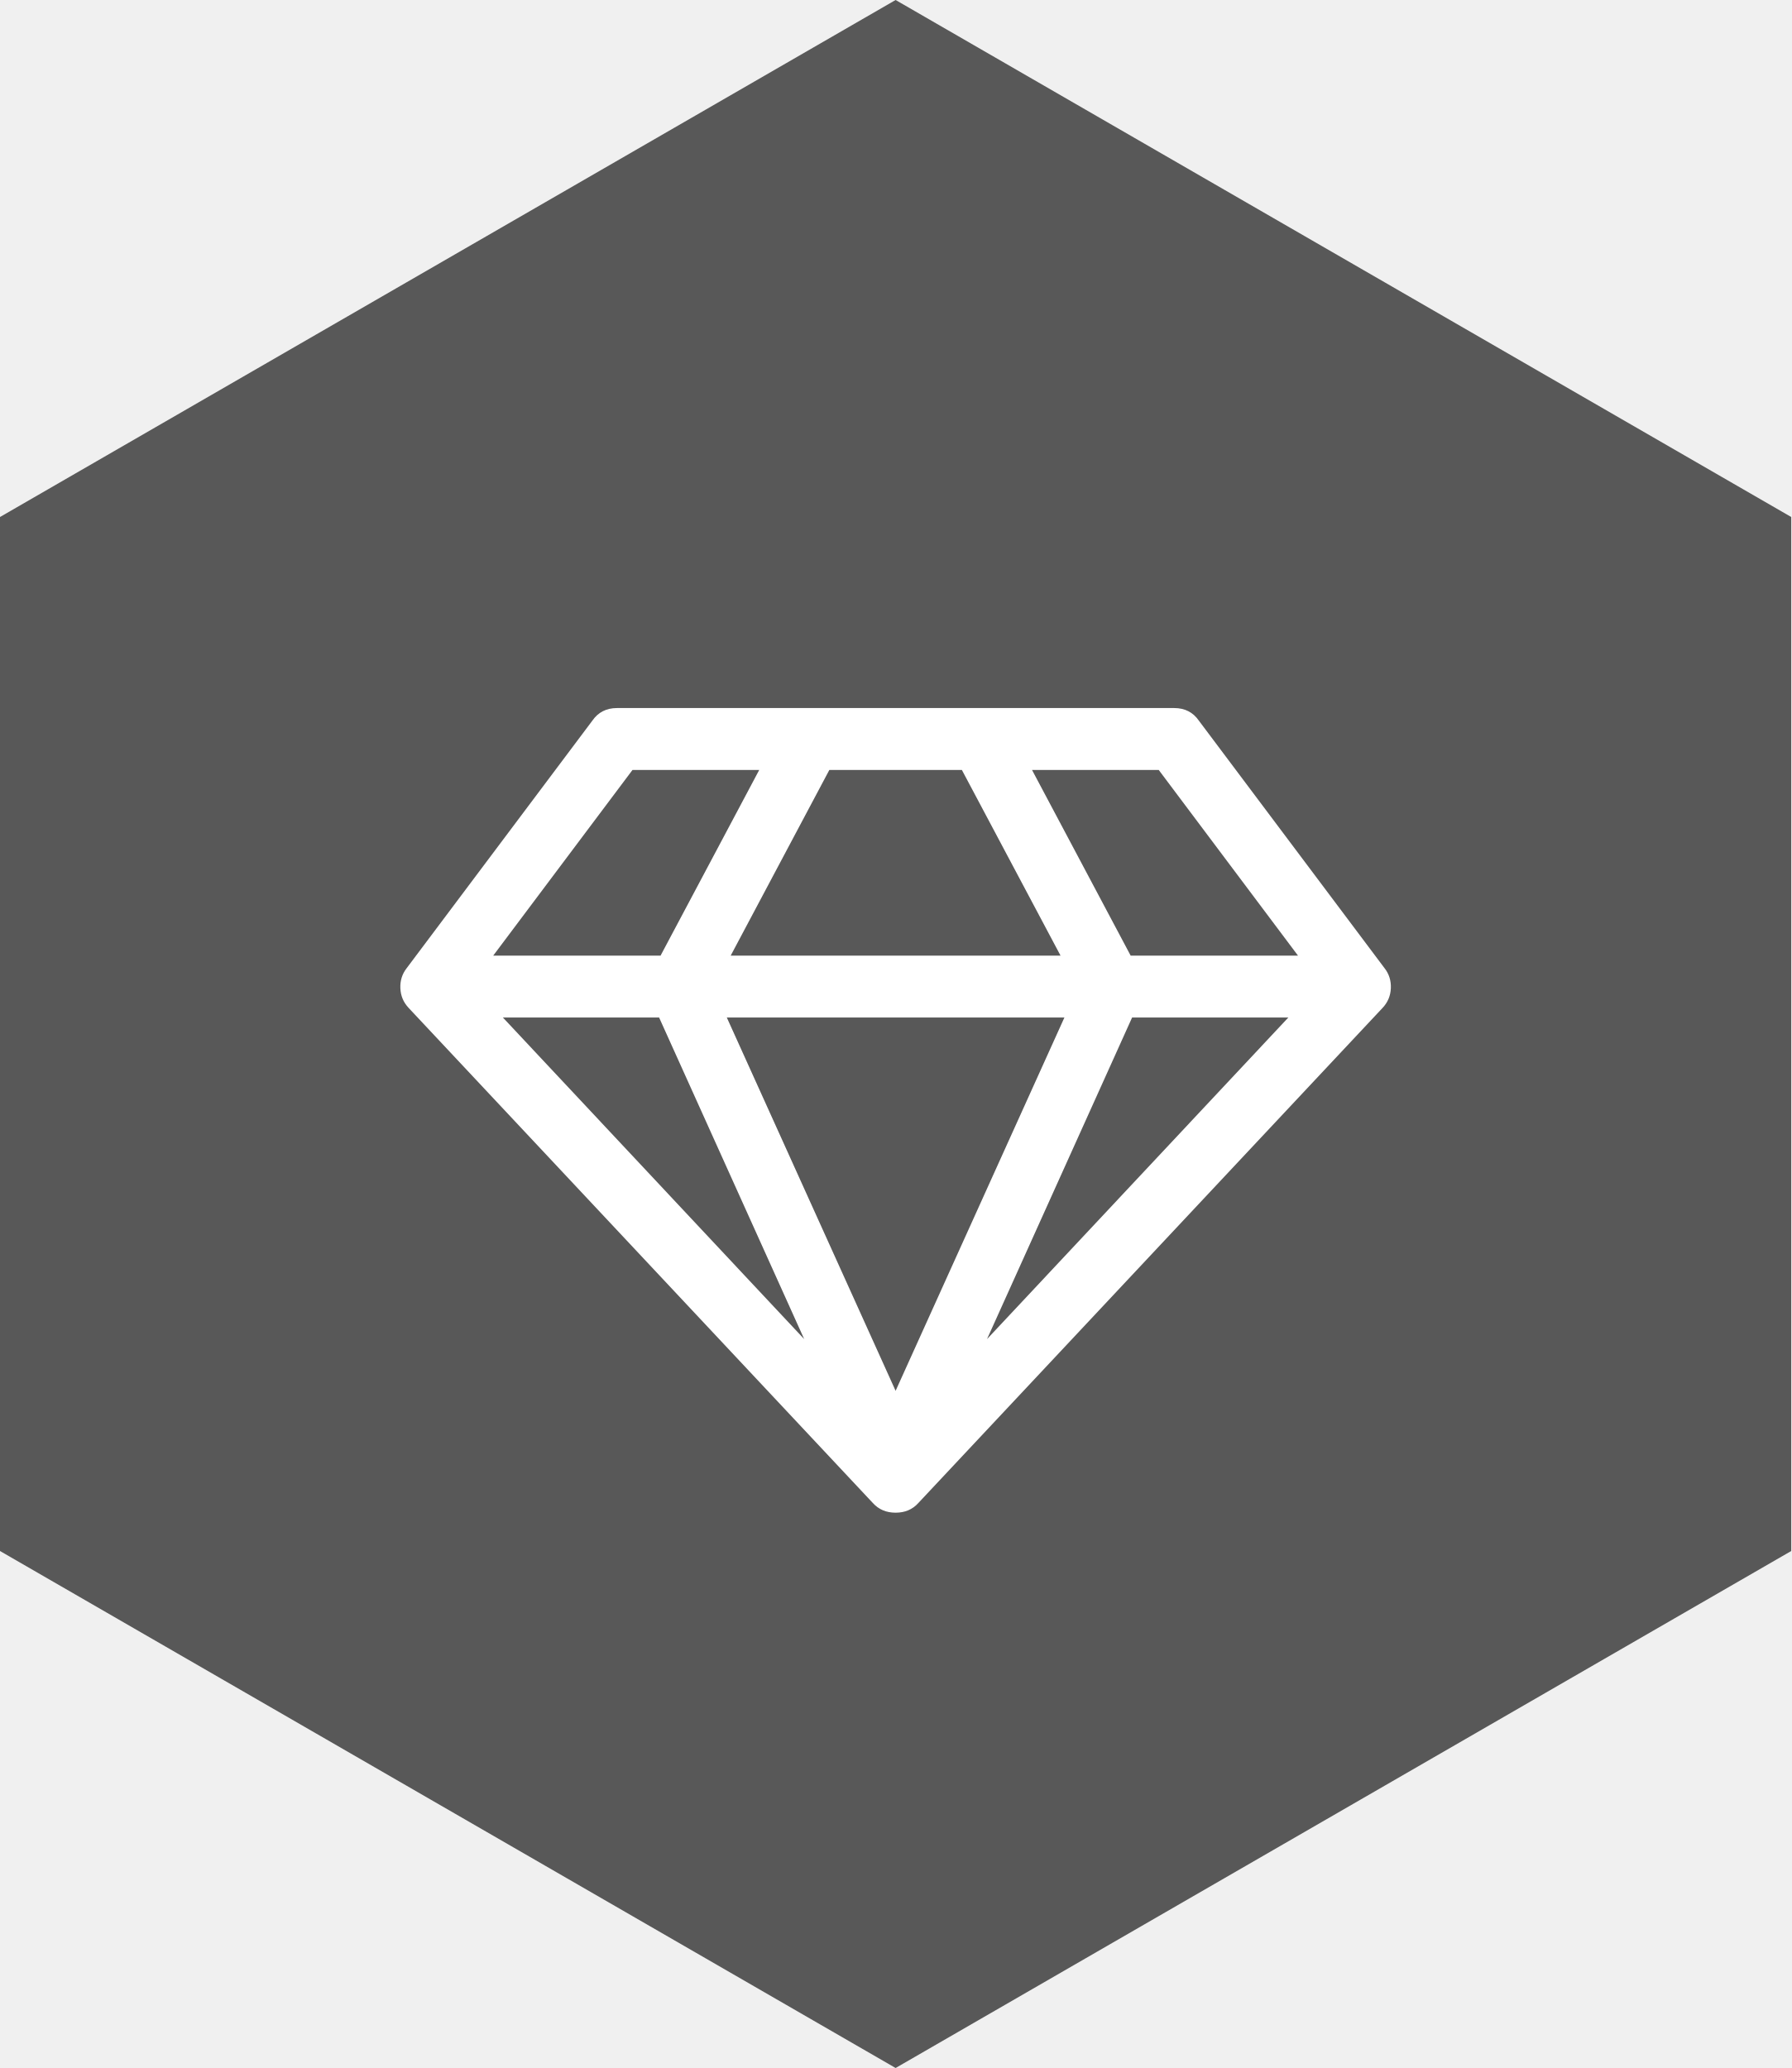
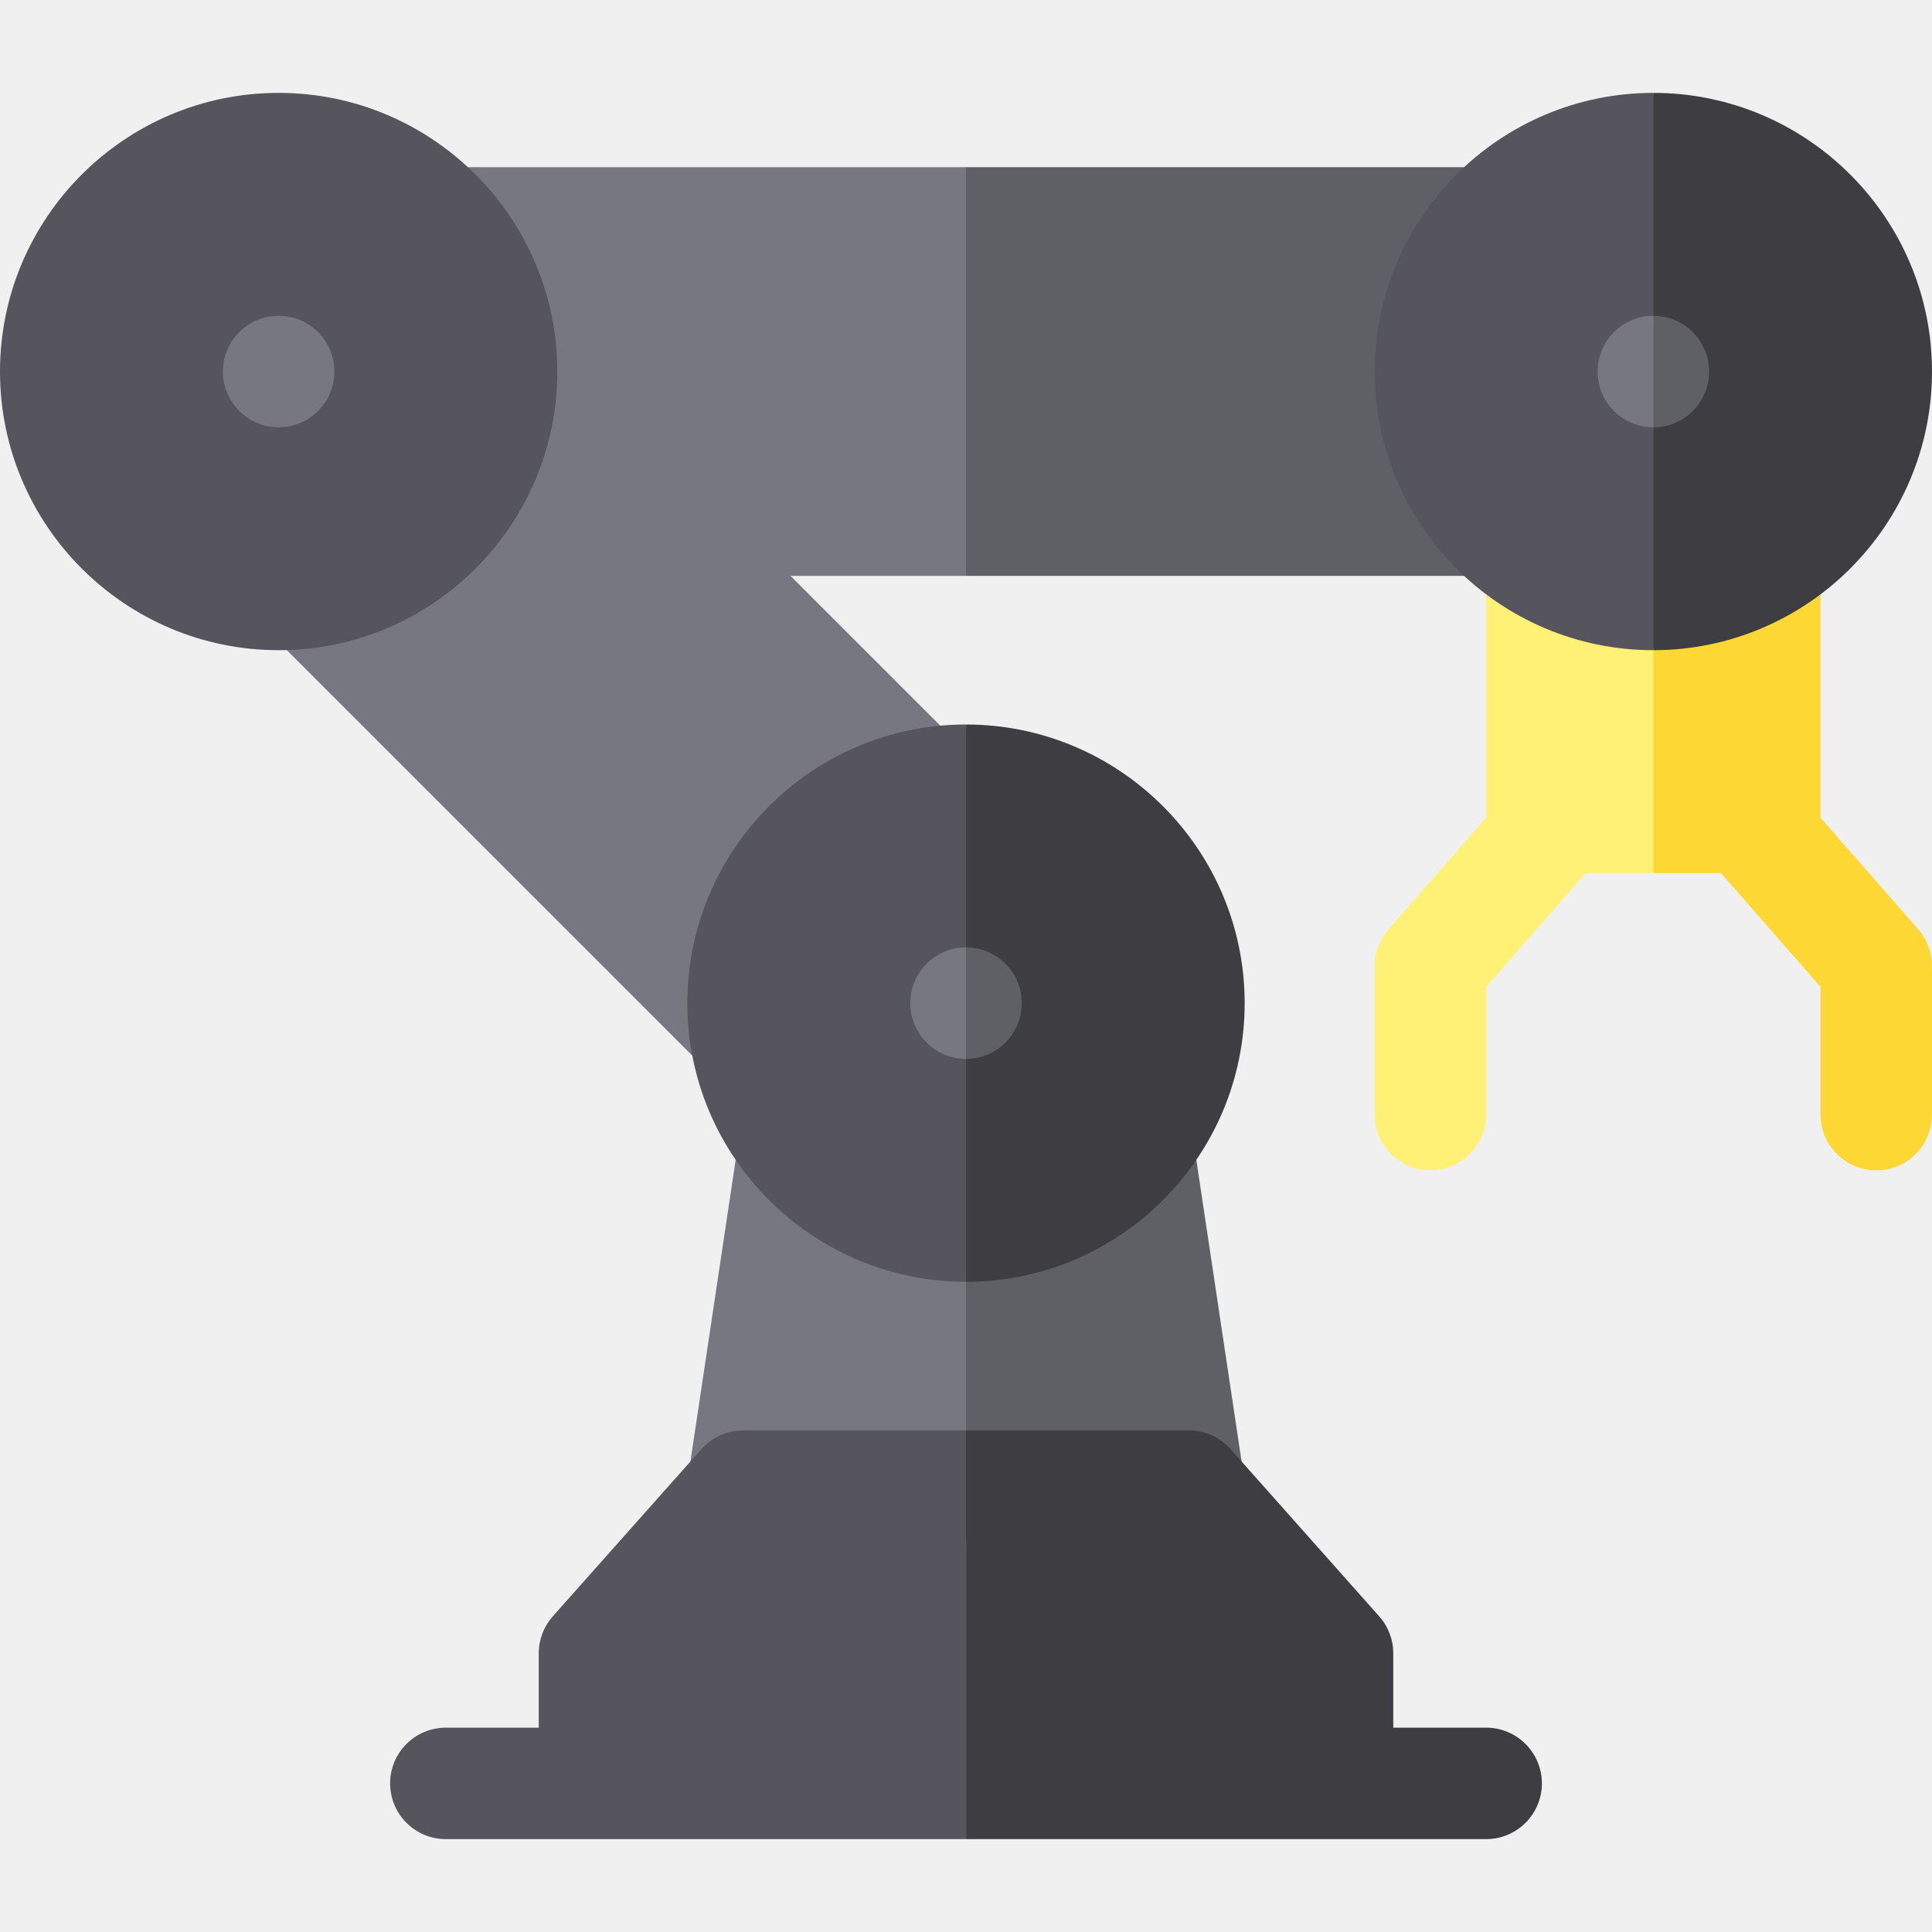
- <svg xmlns="http://www.w3.org/2000/svg" version="1.1" id="Layer_1" x="0px" y="0px" width="149.167px" height="172.243px" viewBox="0 0 149.167 172.243" enable-background="new 0 0 149.167 172.243" xml:space="preserve">
-   <polygon fill="#585858" points="149.167,129.183 74.583,172.243 0,129.183 0,43.061 74.583,0 149.167,43.061 " />
-   <path fill="#FFFFFF" d="M41.88,84.75l25.09,26.783L54.889,84.75H41.88z M74.583,115.841L88.64,84.75H60.527L74.583,115.841z   M55.009,79.594l8.217-15.466H52.673l-11.6,15.466H55.009z M82.196,111.533l25.091-26.783h-13.01L82.196,111.533z M60.849,79.594  h27.469l-8.217-15.466H69.065L60.849,79.594z M94.157,79.594h13.936L96.494,64.128H85.942L94.157,79.594z M99.835,60.02  l15.467,20.621c0.376,0.483,0.55,1.04,0.523,1.671c-0.027,0.632-0.257,1.174-0.686,1.632l-38.664,41.243  c-0.483,0.536-1.113,0.804-1.893,0.804c-0.778,0-1.408-0.268-1.892-0.804L34.026,83.944c-0.429-0.457-0.658-1-0.685-1.632  c-0.027-0.631,0.147-1.188,0.523-1.671L49.331,60.02c0.484-0.699,1.168-1.047,2.054-1.047h46.398  C98.667,58.973,99.353,59.322,99.835,60.02z" />
+ <svg xmlns="http://www.w3.org/2000/svg" version="1.1" id="Capa_1" x="0px" y="0px" viewBox="0 0 520 520" style="enable-background:new 0 0 520 520;" xml:space="preserve" width="512" height="512">
+   <g id="XMLID_1259_">
+     <path id="XMLID_1260_" style="fill:#FFF176;" d="M422.514,138.971c-4.642-2.688-10.363-2.689-15.007-0.012   c-4.645,2.679-7.507,7.633-7.507,12.994V220c0,0.025,0.004,0.049,0.004,0.073l-26.293,30.049C371.318,252.856,370,256.366,370,260   v40c0,8.284,6.716,15,15,15s15-6.716,15-15v-34.364L426.807,235H445l10.008-40L445,145   C437.105,145,429.329,142.915,422.514,138.971z" />
+     <path id="XMLID_1261_" style="fill:#FDD835;" d="M516.289,250.122l-26.293-30.049c0-0.025,0.004-0.049,0.004-0.073v-68.047   c0-5.361-2.862-10.315-7.507-12.994c-4.644-2.678-10.365-2.674-15.007,0.012C460.671,142.915,452.895,145,445,145v90h18.193   L490,265.636V300c0,8.284,6.716,15,15,15s15-6.716,15-15v-40C520,256.366,518.682,252.856,516.289,250.122z" />
+     <path id="XMLID_1264_" style="fill:#767780;" d="M260,315c-13.449,0-26.091-5.951-34.683-16.328   c-3.773-4.557-9.874-6.474-15.574-4.885c-5.7,1.586-9.936,6.375-10.813,12.227l-13.764,91.762   c-0.647,4.318,0.618,8.704,3.468,12.013c2.85,3.31,7,5.212,11.366,5.212h60.015l10.008-45.5L260.015,315   C260.01,315,260.005,315,260,315z" />
+     <path id="XMLID_1267_" style="fill:#5F6066;" d="M334.834,397.775l-13.764-91.762c-0.878-5.852-5.113-10.641-10.813-12.227   c-5.702-1.588-11.801,0.327-15.574,4.885c-8.589,10.373-21.224,16.323-34.668,16.328v100H320c4.366,0,8.517-1.902,11.366-5.212   C334.216,406.479,335.481,402.094,334.834,397.775z" />
+     <path id="XMLID_1270_" style="fill:#767780;" d="M260.015,202.535v17.422c0.944-1.323,1.684-2.806,2.165-4.412   C263.522,211.064,262.679,206.269,260.015,202.535z" />
+     <path id="XMLID_1273_" style="fill:#767780;" d="M270.023,100l-10.008-55H119.71c-5.916,0-11.28,3.478-13.694,8.879   c-2.414,5.402-1.428,11.718,2.519,16.126c7.085,7.914,11.144,18.125,11.431,28.753c0,0.014-0.001,0.028,0,0.042l0.019,0.596   C119.99,99.597,120,99.798,120,100c0,22.493-16.792,41.665-39.06,44.595c-5.663,0.745-10.411,4.642-12.247,10.05   s-0.441,11.391,3.598,15.429l117.521,117.52c2.878,2.879,6.717,4.394,10.61,4.394c2.213,0,4.443-0.489,6.525-1.496   c5.747-2.778,9.105-8.89,8.371-15.23C215.104,273.411,215,271.69,215,270c0-21.249,15.074-39.781,35.842-44.067   c3.76-0.776,7.01-2.947,9.173-5.976v-17.422c-0.477-0.668-1.005-1.307-1.598-1.899L212.781,155h47.233L270.023,100z" />
+     <path id="XMLID_1276_" style="fill:#5F6066;" d="M400,100c0-11.084,4.072-21.736,11.466-29.994   c3.946-4.408,4.933-10.725,2.519-16.126C411.57,48.478,406.207,45,400.29,45H260.015v110H400.29c5.917,0,11.28-3.478,13.694-8.88   c2.414-5.401,1.428-11.718-2.519-16.126C404.072,121.736,400,111.084,400,100z" />
+     <path id="XMLID_1277_" style="fill:#56545C;" d="M200,385c-4.284,0-8.364,1.832-11.211,5.034l-40,45   C146.349,437.78,145,441.326,145,445v20h-25c-8.284,0-15,6.716-15,15s6.716,15,15,15h40h100.015V385H200z" />
+     <path id="XMLID_1278_" style="fill:#3E3E42;" d="M400,465h-25v-20c0-3.674-1.349-7.22-3.789-9.966l-40-45   C328.364,386.832,324.284,385,320,385h-59.985v110H360h40c8.284,0,15-6.716,15-15S408.284,465,400,465z" />
+     <path id="XMLID_1279_" style="fill:#56545C;" d="M260,195c-41.355,0-75,33.645-75,75s33.645,75,75,75c0.005,0,0.01,0,0.015,0   l10.008-75.004L260.015,195C260.01,195,260.005,195,260,195z" />
+     <path id="XMLID_1280_" style="fill:#3E3E42;" d="M335,270c0-41.351-33.637-74.992-74.985-75V345   C301.363,344.992,335,311.351,335,270z" />
+     <path id="XMLID_1281_" style="fill:#56545C;" d="M75,25C33.645,25,0,58.645,0,100s33.645,75,75,75s75-33.645,75-75   S116.355,25,75,25z" />
+     <path id="XMLID_1282_" style="fill:#56545C;" d="M370,100c0,41.355,33.645,75,75,75l10.008-75L445,25   C403.645,25,370,58.645,370,100z" />
+     <path id="XMLID_1283_" style="fill:#3E3E42;" d="M445,25v150c41.355,0,75-33.645,75-75S486.355,25,445,25z" />
+     <g id="XMLID_1290_">
+       <g id="XMLID_1285_">
+         <path id="XMLID_1286_" style="fill:#767780;" d="M75,115.005c-8.284,0-15.005-6.721-15.005-15.005S66.716,84.995,75,84.995     S90.005,91.716,90.005,100S83.284,115.005,75,115.005z M89.995,100h0.01H89.995z M75,100h0.01H75z" />
+       </g>
+     </g>
+     <path id="XMLID_1295_" style="fill:#767780;" d="M260.005,254.99c-8.284,0-15.005,6.721-15.005,15.005S251.721,285,260.005,285   c0.003,0,0.006,0,0.01,0l10.008-15.004l-10.008-15.004C260.011,254.991,260.008,254.99,260.005,254.99z" />
+     <path id="XMLID_1298_" style="fill:#5F6066;" d="M275.01,269.995H275H275.01c0-8.281-6.715-14.999-14.995-15.004v15.004V285   C268.294,284.994,275.01,278.276,275.01,269.995z" />
+     <path id="XMLID_1301_" style="fill:#767780;" d="M445,84.995c-8.284,0-15.005,6.721-15.005,15.005s6.721,15.005,15.005,15.005   L452.502,100L445,84.995z" />
+     <path id="XMLID_1302_" style="fill:#5F6066;" d="M459.995,100h0.01c0-8.284-6.721-15.005-15.005-15.005V100h0.01H445v15.005   c8.284,0,15.005-6.721,15.005-15.005H459.995z" />
+   </g>
</svg>
